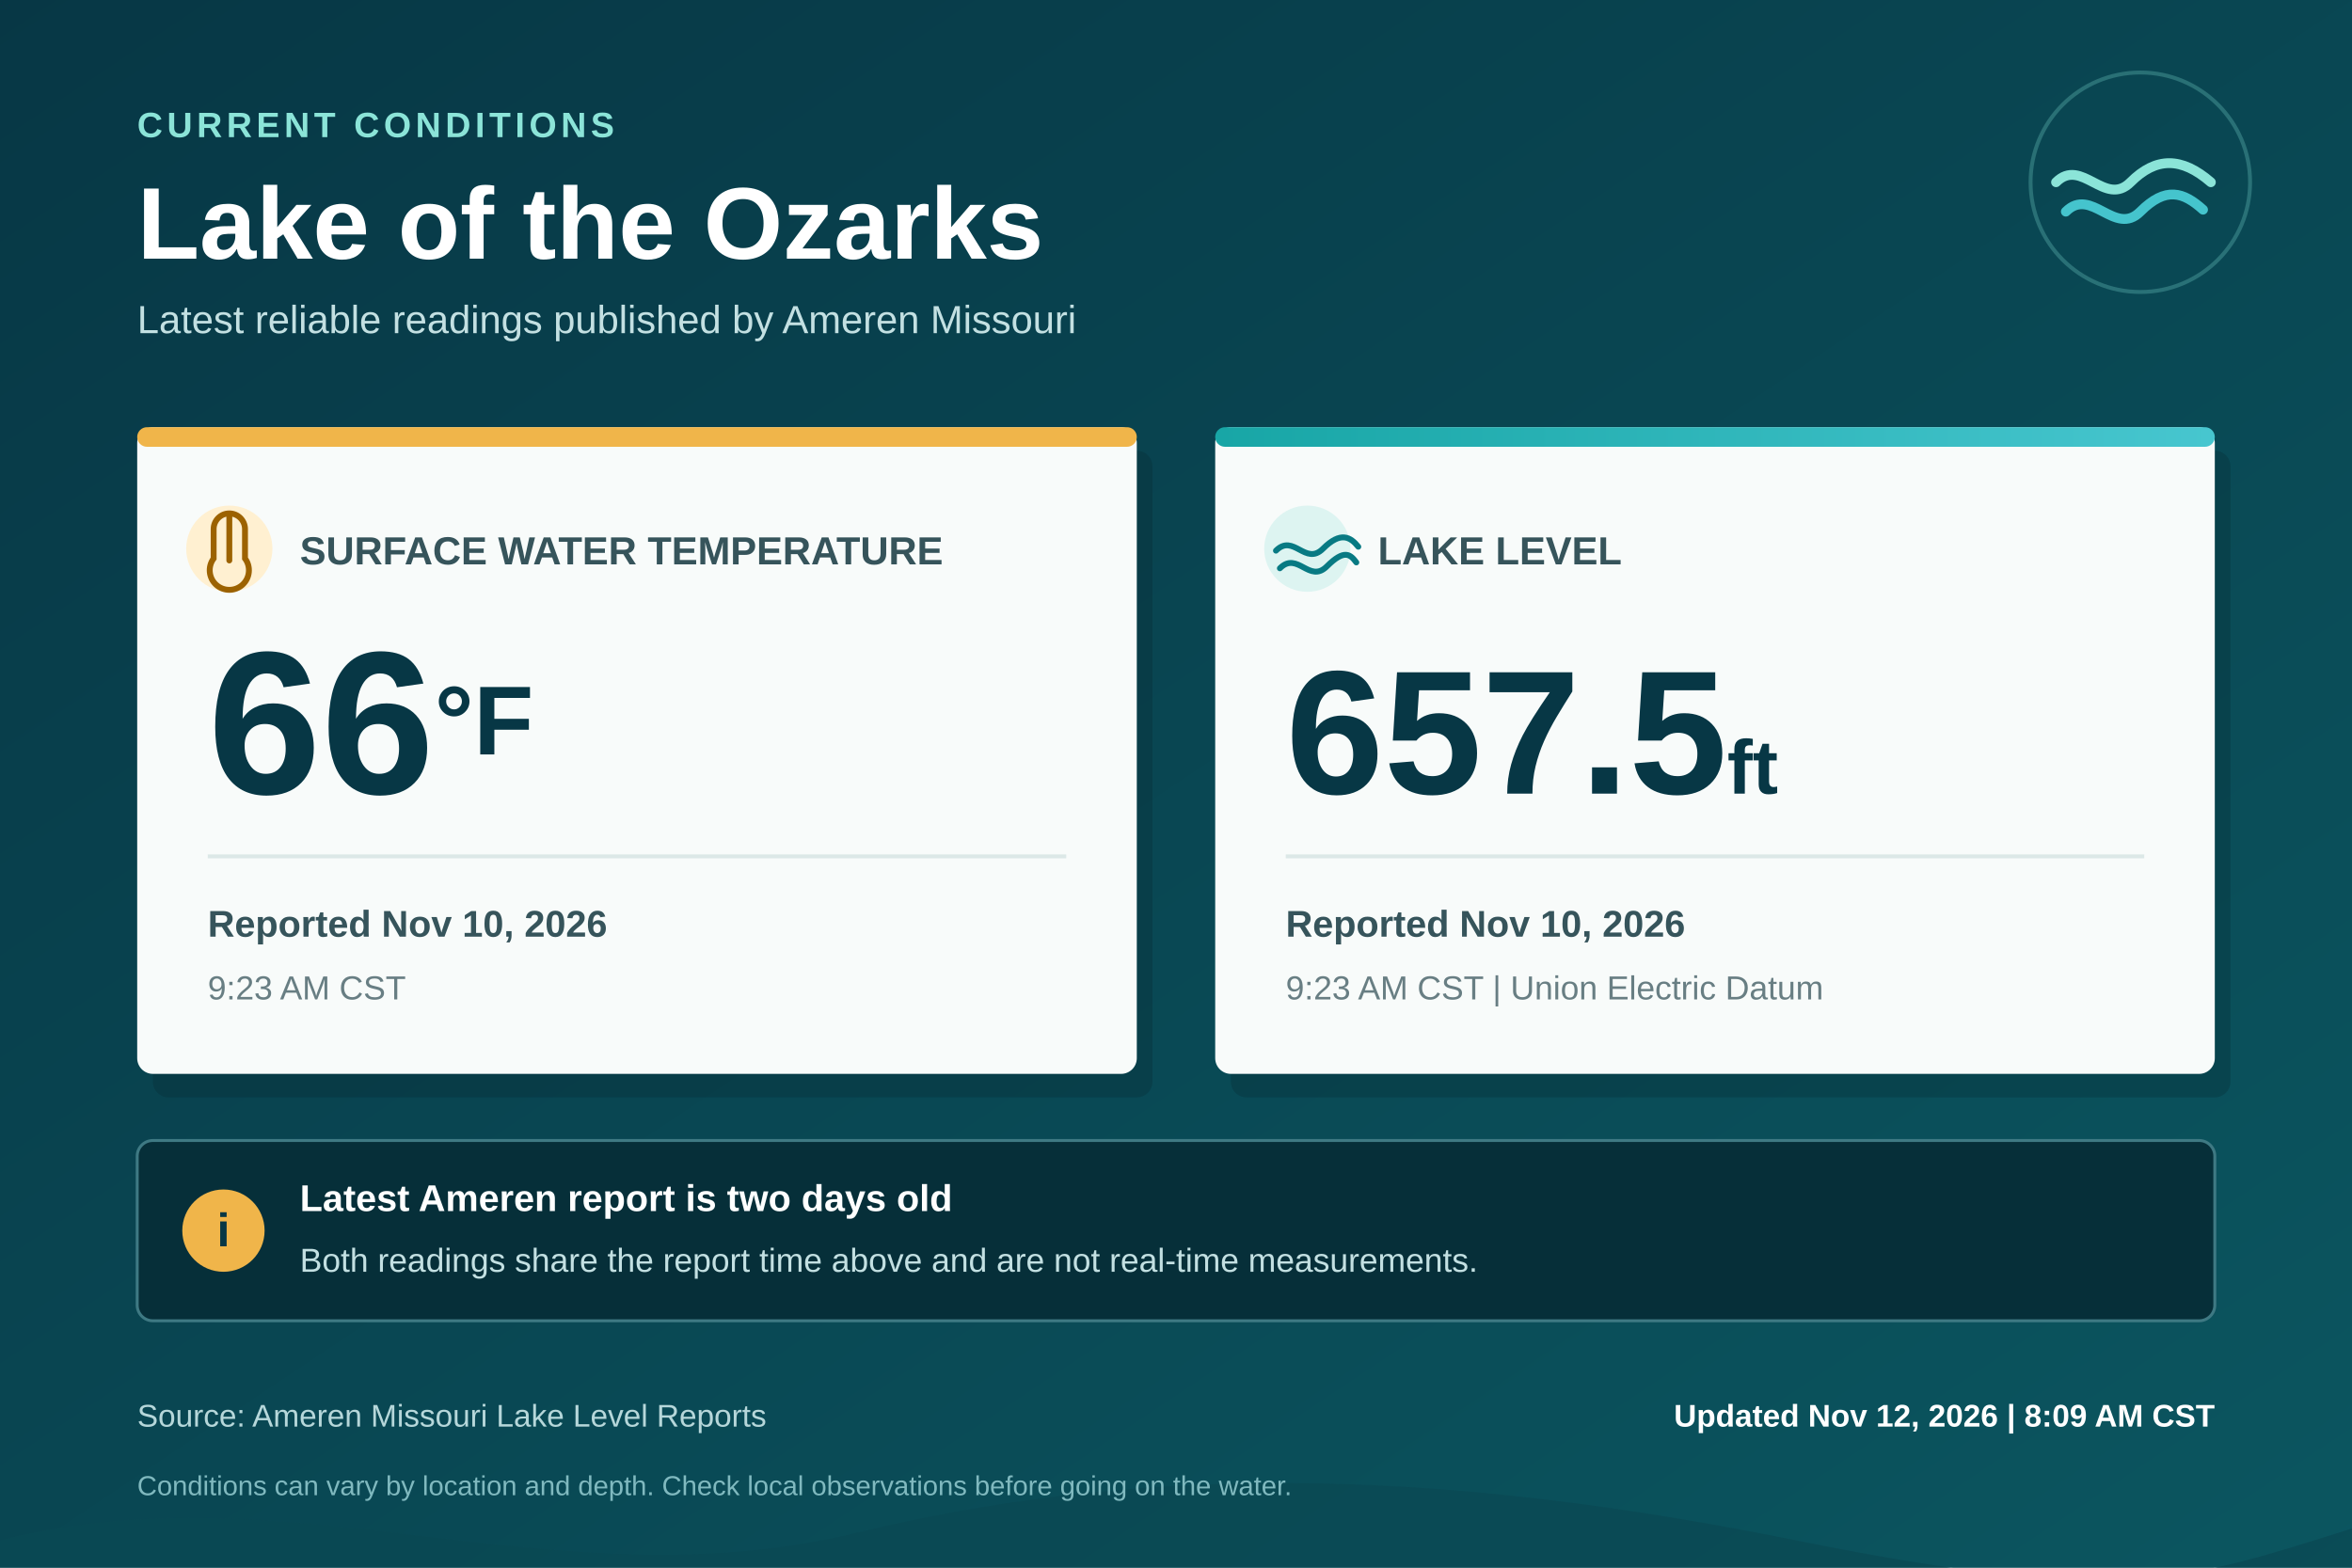
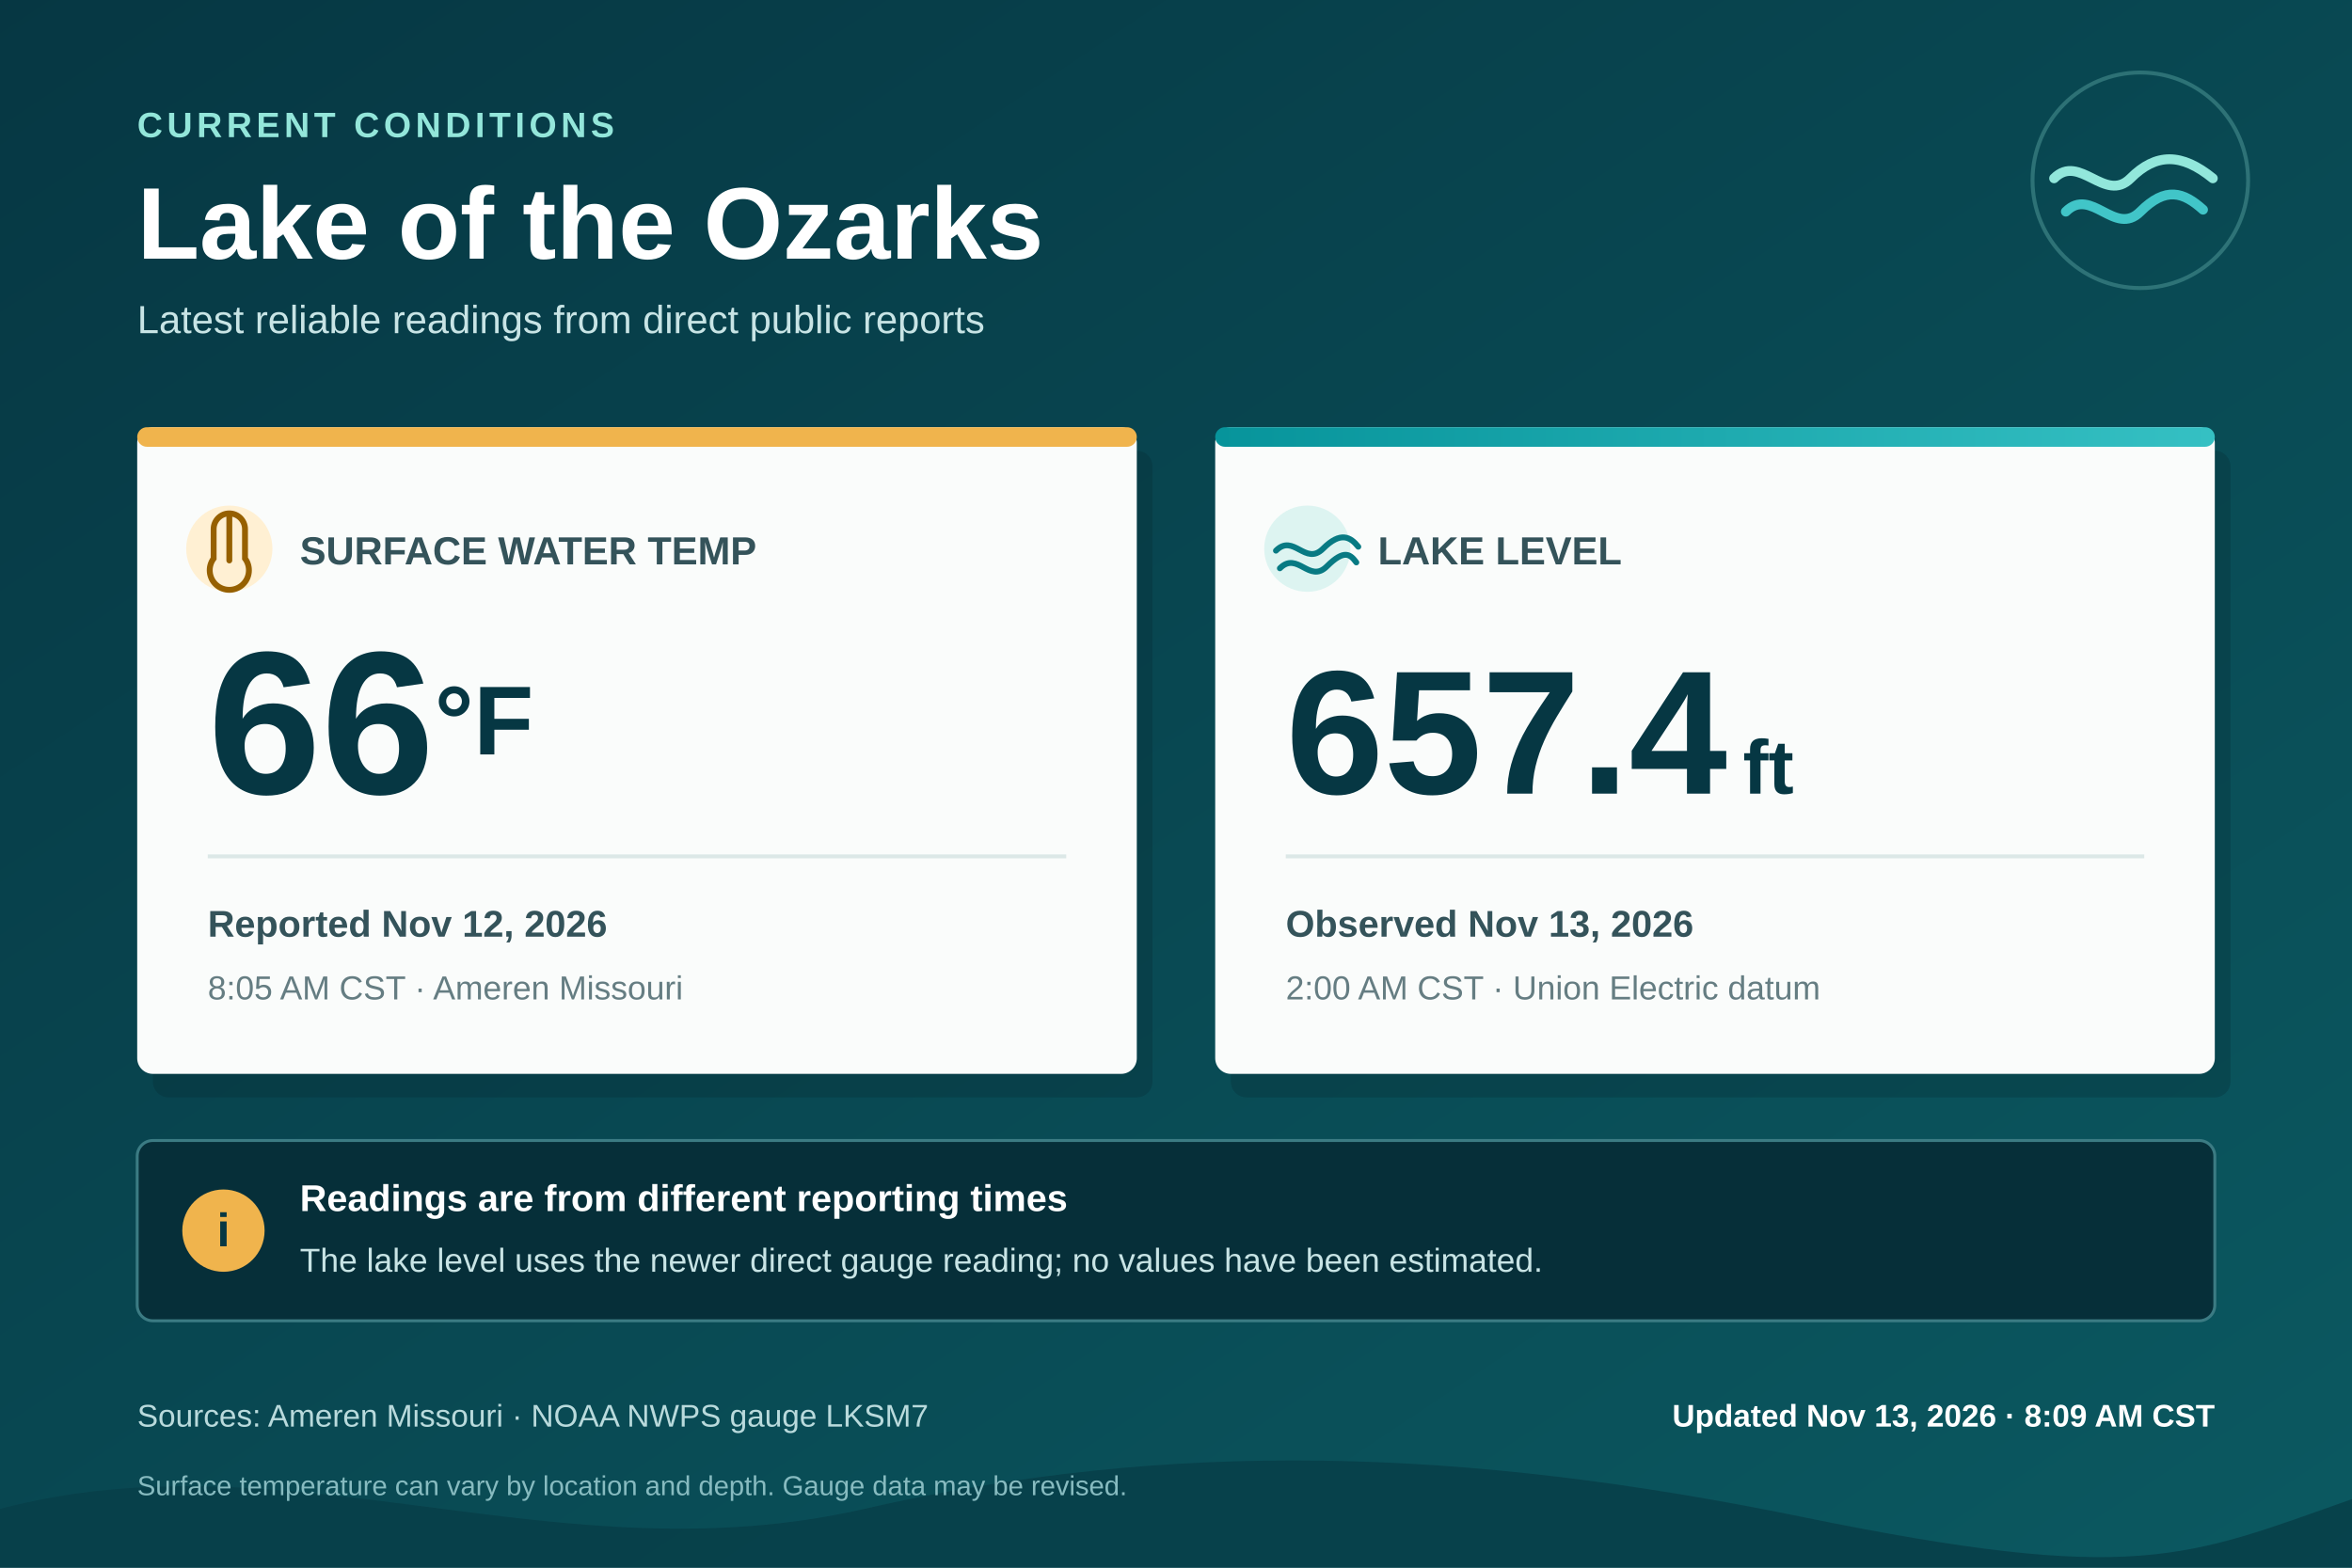
<svg xmlns="http://www.w3.org/2000/svg" width="1200" height="800" viewBox="0 0 1200 800" role="img" aria-labelledby="title desc">
  <defs>
-     <linearGradient id="background" x1="0" y1="0" x2="1" y2="1">
-       <stop offset="0" stop-color="#073745" />
-       <stop offset="1" stop-color="#0B5660" />
+     <linearGradient id="bg" x1="0" y1="0" x2="1" y2="1">
+       <stop offset="0" stop-color="#063743" />
+       <stop offset="1" stop-color="#0B5961" />
    </linearGradient>
-     <linearGradient id="levelAccent" x1="0" y1="0" x2="1" y2="0">
-       <stop offset="0" stop-color="#18A6A6" />
-       <stop offset="1" stop-color="#47C6CF" />
+     <linearGradient id="levelBar" x1="0" y1="0" x2="1" y2="0">
+       <stop offset="0" stop-color="#07949B" />
+       <stop offset="1" stop-color="#35C0C3" />
    </linearGradient>
  </defs>
-   <rect width="1200" height="800" fill="url(#background)" />
-   <path d="M0 786 C150 748 282 820 438 782 S748 752 916 786 S1117 806 1200 780 V800 H0 Z" fill="#0A4853" opacity="0.75" />
-   <circle cx="1092" cy="93" r="56" fill="none" stroke="#7EDBD1" stroke-width="2" opacity="0.28" />
-   <path d="M1049 93 C1062 80 1074 106 1087 93 S1113 80 1128 93" fill="none" stroke="#8BE4D8" stroke-width="5" stroke-linecap="round" />
-   <path d="M1054 108 C1067 95 1079 121 1092 108 S1114 98 1124 107" fill="none" stroke="#45C4CD" stroke-width="5" stroke-linecap="round" />
+   <rect width="1200" height="800" fill="url(#bg)" />
+   <path d="M0 770 C148 731 284 806 441 770 S748 739 919 774 S1115 795 1200 765 V800 H0 Z" fill="#073F49" opacity="0.9" />
+   <circle cx="1092" cy="92" r="55" fill="none" stroke="#8FE3D7" stroke-width="2" opacity="0.27" />
+   <path d="M1048 91 C1061 78 1074 104 1087 91 S1113 78 1129 91" fill="none" stroke="#92E7DB" stroke-width="5" stroke-linecap="round" />
+   <path d="M1054 108 C1067 95 1079 121 1092 108 S1114 98 1124 107" fill="none" stroke="#41C5C8" stroke-width="5" stroke-linecap="round" />
  <g font-family="Arial, Helvetica, sans-serif">
-     <text x="70" y="70" fill="#8BE4D8" font-size="18" font-weight="700" letter-spacing="2.2">CURRENT CONDITIONS</text>
+     <text x="70" y="70" fill="#93E6DA" font-size="18" font-weight="700" letter-spacing="2.2">CURRENT CONDITIONS</text>
    <text x="70" y="132" fill="#FFFFFF" font-size="52" font-weight="700">Lake of the Ozarks</text>
-     <text x="70" y="170" fill="#C3E0E2" font-size="20">Latest reliable readings published by Ameren Missouri</text>
+     <text x="70" y="170" fill="#C8E4E5" font-size="20">Latest reliable readings from direct public reports</text>
+     <rect x="78" y="230" width="510" height="330" rx="8" fill="#02232B" opacity="0.25" />
+     <rect x="628" y="230" width="510" height="330" rx="8" fill="#02232B" opacity="0.25" />
+     <rect x="70" y="218" width="510" height="330" rx="8" fill="#FAFCFB" />
+     <rect x="620" y="218" width="510" height="330" rx="8" fill="#FAFCFB" />
    <g>
-       <rect x="78" y="230" width="510" height="330" rx="8" fill="#02232B" opacity="0.26" />
-       <rect x="628" y="230" width="510" height="330" rx="8" fill="#02232B" opacity="0.26" />
-       <rect x="70" y="218" width="510" height="330" rx="8" fill="#F8FBFA" />
-       <rect x="620" y="218" width="510" height="330" rx="8" fill="#F8FBFA" />
+       <rect x="70" y="218" width="510" height="10" rx="5" fill="#F0B44D" />
+       <circle cx="117" cy="280" r="22" fill="#FFF0D3" />
+       <path d="M117 262 V286 M109 270 V285 A10 10 0 1 0 125 285 V270 A8 8 0 0 0 109 270" fill="none" stroke="#966000" stroke-width="3" stroke-linecap="round" />
+       <text x="153" y="288" fill="#34535A" font-size="20" font-weight="700">SURFACE WATER TEMP</text>
+       <text x="106" y="405" fill="#063743" font-size="104" font-weight="700">66<tspan font-size="50" baseline-shift="super">°F</tspan>
+       </text>
+       <line x1="106" y1="437" x2="544" y2="437" stroke="#DCE8E7" stroke-width="2" />
+       <text x="106" y="478" fill="#34535A" font-size="19" font-weight="700">Reported Nov 12, 2026</text>
+       <text x="106" y="510" fill="#657D82" font-size="17">8:05 AM CST · Ameren Missouri</text>
    </g>
    <g>
-       <rect x="70" y="218" width="510" height="10" rx="5" fill="#F0B54A" />
-       <circle cx="117" cy="280" r="22" fill="#FFF0D1" />
-       <path d="M117 262 V286 M109 270 V285 A10 10 0 1 0 125 285 V270 A8 8 0 0 0 109 270" fill="none" stroke="#9C6200" stroke-width="3" stroke-linecap="round" />
-       <text x="153" y="288" fill="#36545B" font-size="20" font-weight="700">SURFACE WATER TEMPERATURE</text>
-       <text x="106" y="405" fill="#073745" font-size="104" font-weight="700">66<tspan font-size="50" baseline-shift="super">°F</tspan>
+       <rect x="620" y="218" width="510" height="10" rx="5" fill="url(#levelBar)" />
+       <circle cx="667" cy="280" r="22" fill="#DDF4F1" />
+       <path d="M651 281 C660 272 666 289 675 280 S689 274 693 279 M653 290 C662 281 668 298 677 289 S689 283 692 287" fill="none" stroke="#087A83" stroke-width="3" stroke-linecap="round" />
+       <text x="703" y="288" fill="#34535A" font-size="20" font-weight="700">LAKE LEVEL</text>
+       <text x="656" y="405" fill="#063743" font-size="90" font-weight="700">657.4<tspan dx="8" font-size="39">ft</tspan>
      </text>
-       <line x1="106" y1="437" x2="544" y2="437" stroke="#DCE8E7" stroke-width="2" />
-       <text x="106" y="478" fill="#36545B" font-size="19" font-weight="700">Reported Nov 10, 2026</text>
-       <text x="106" y="510" fill="#687E83" font-size="17">9:23 AM CST</text>
+       <line x1="656" y1="437" x2="1094" y2="437" stroke="#DCE8E7" stroke-width="2" />
+       <text x="656" y="478" fill="#34535A" font-size="19" font-weight="700">Observed Nov 13, 2026</text>
+       <text x="656" y="510" fill="#657D82" font-size="17">2:00 AM CST · Union Electric datum</text>
    </g>
    <g>
-       <rect x="620" y="218" width="510" height="10" rx="5" fill="url(#levelAccent)" />
-       <circle cx="667" cy="280" r="22" fill="#DDF4F1" />
-       <path d="M651 281 C660 272 666 289 675 280 S689 274 693 279 M653 290 C662 281 668 298 677 289 S689 283 692 287" fill="none" stroke="#087A83" stroke-width="3" stroke-linecap="round" />
-       <text x="703" y="288" fill="#36545B" font-size="20" font-weight="700">LAKE LEVEL</text>
-       <text x="656" y="405" fill="#073745" font-size="90" font-weight="700">657.5<tspan font-size="39"> ft</tspan>
-       </text>
-       <line x1="656" y1="437" x2="1094" y2="437" stroke="#DCE8E7" stroke-width="2" />
-       <text x="656" y="478" fill="#36545B" font-size="19" font-weight="700">Reported Nov 10, 2026</text>
-       <text x="656" y="510" fill="#687E83" font-size="17">9:23 AM CST | Union Electric Datum</text>
+       <rect x="70" y="582" width="1060" height="92" rx="8" fill="#062F39" stroke="#3B7B83" stroke-width="1.5" />
+       <circle cx="114" cy="628" r="21" fill="#F0B44D" />
+       <text x="114" y="636" fill="#063743" font-size="24" font-weight="700" text-anchor="middle">i</text>
+       <text x="153" y="618" fill="#FFFFFF" font-size="19" font-weight="700">Readings are from different reporting times</text>
+       <text x="153" y="649" fill="#C8E4E5" font-size="17">The lake level uses the newer direct gauge reading; no values have been estimated.</text>
    </g>
-     <g>
-       <rect x="70" y="582" width="1060" height="92" rx="8" fill="#062F39" stroke="#3E7983" stroke-width="1.5" />
-       <circle cx="114" cy="628" r="21" fill="#F0B54A" />
-       <text x="114" y="636" fill="#073745" font-size="24" font-weight="700" text-anchor="middle">i</text>
-       <text x="153" y="618" fill="#FFFFFF" font-size="19" font-weight="700">Latest Ameren report is two days old</text>
-       <text x="153" y="649" fill="#C3E0E2" font-size="17">Both readings share the report time above and are not real-time measurements.</text>
-     </g>
-     <text x="70" y="728" fill="#B6D7DA" font-size="16">Source: Ameren Missouri Lake Level Reports</text>
-     <text x="1130" y="728" fill="#FFFFFF" font-size="16" font-weight="700" text-anchor="end">Updated Nov 12, 2026 | 8:09 AM CST</text>
-     <text x="70" y="763" fill="#80B9BF" font-size="14">Conditions can vary by location and depth. Check local observations before going on the water.</text>
+     <text x="70" y="728" fill="#B9DADC" font-size="16">Sources: Ameren Missouri · NOAA NWPS gauge LKSM7</text>
+     <text x="1130" y="728" fill="#FFFFFF" font-size="16" font-weight="700" text-anchor="end">Updated Nov 13, 2026 · 8:09 AM CST</text>
+     <text x="70" y="763" fill="#87BBC0" font-size="14">Surface temperature can vary by location and depth. Gauge data may be revised.</text>
  </g>
</svg>
